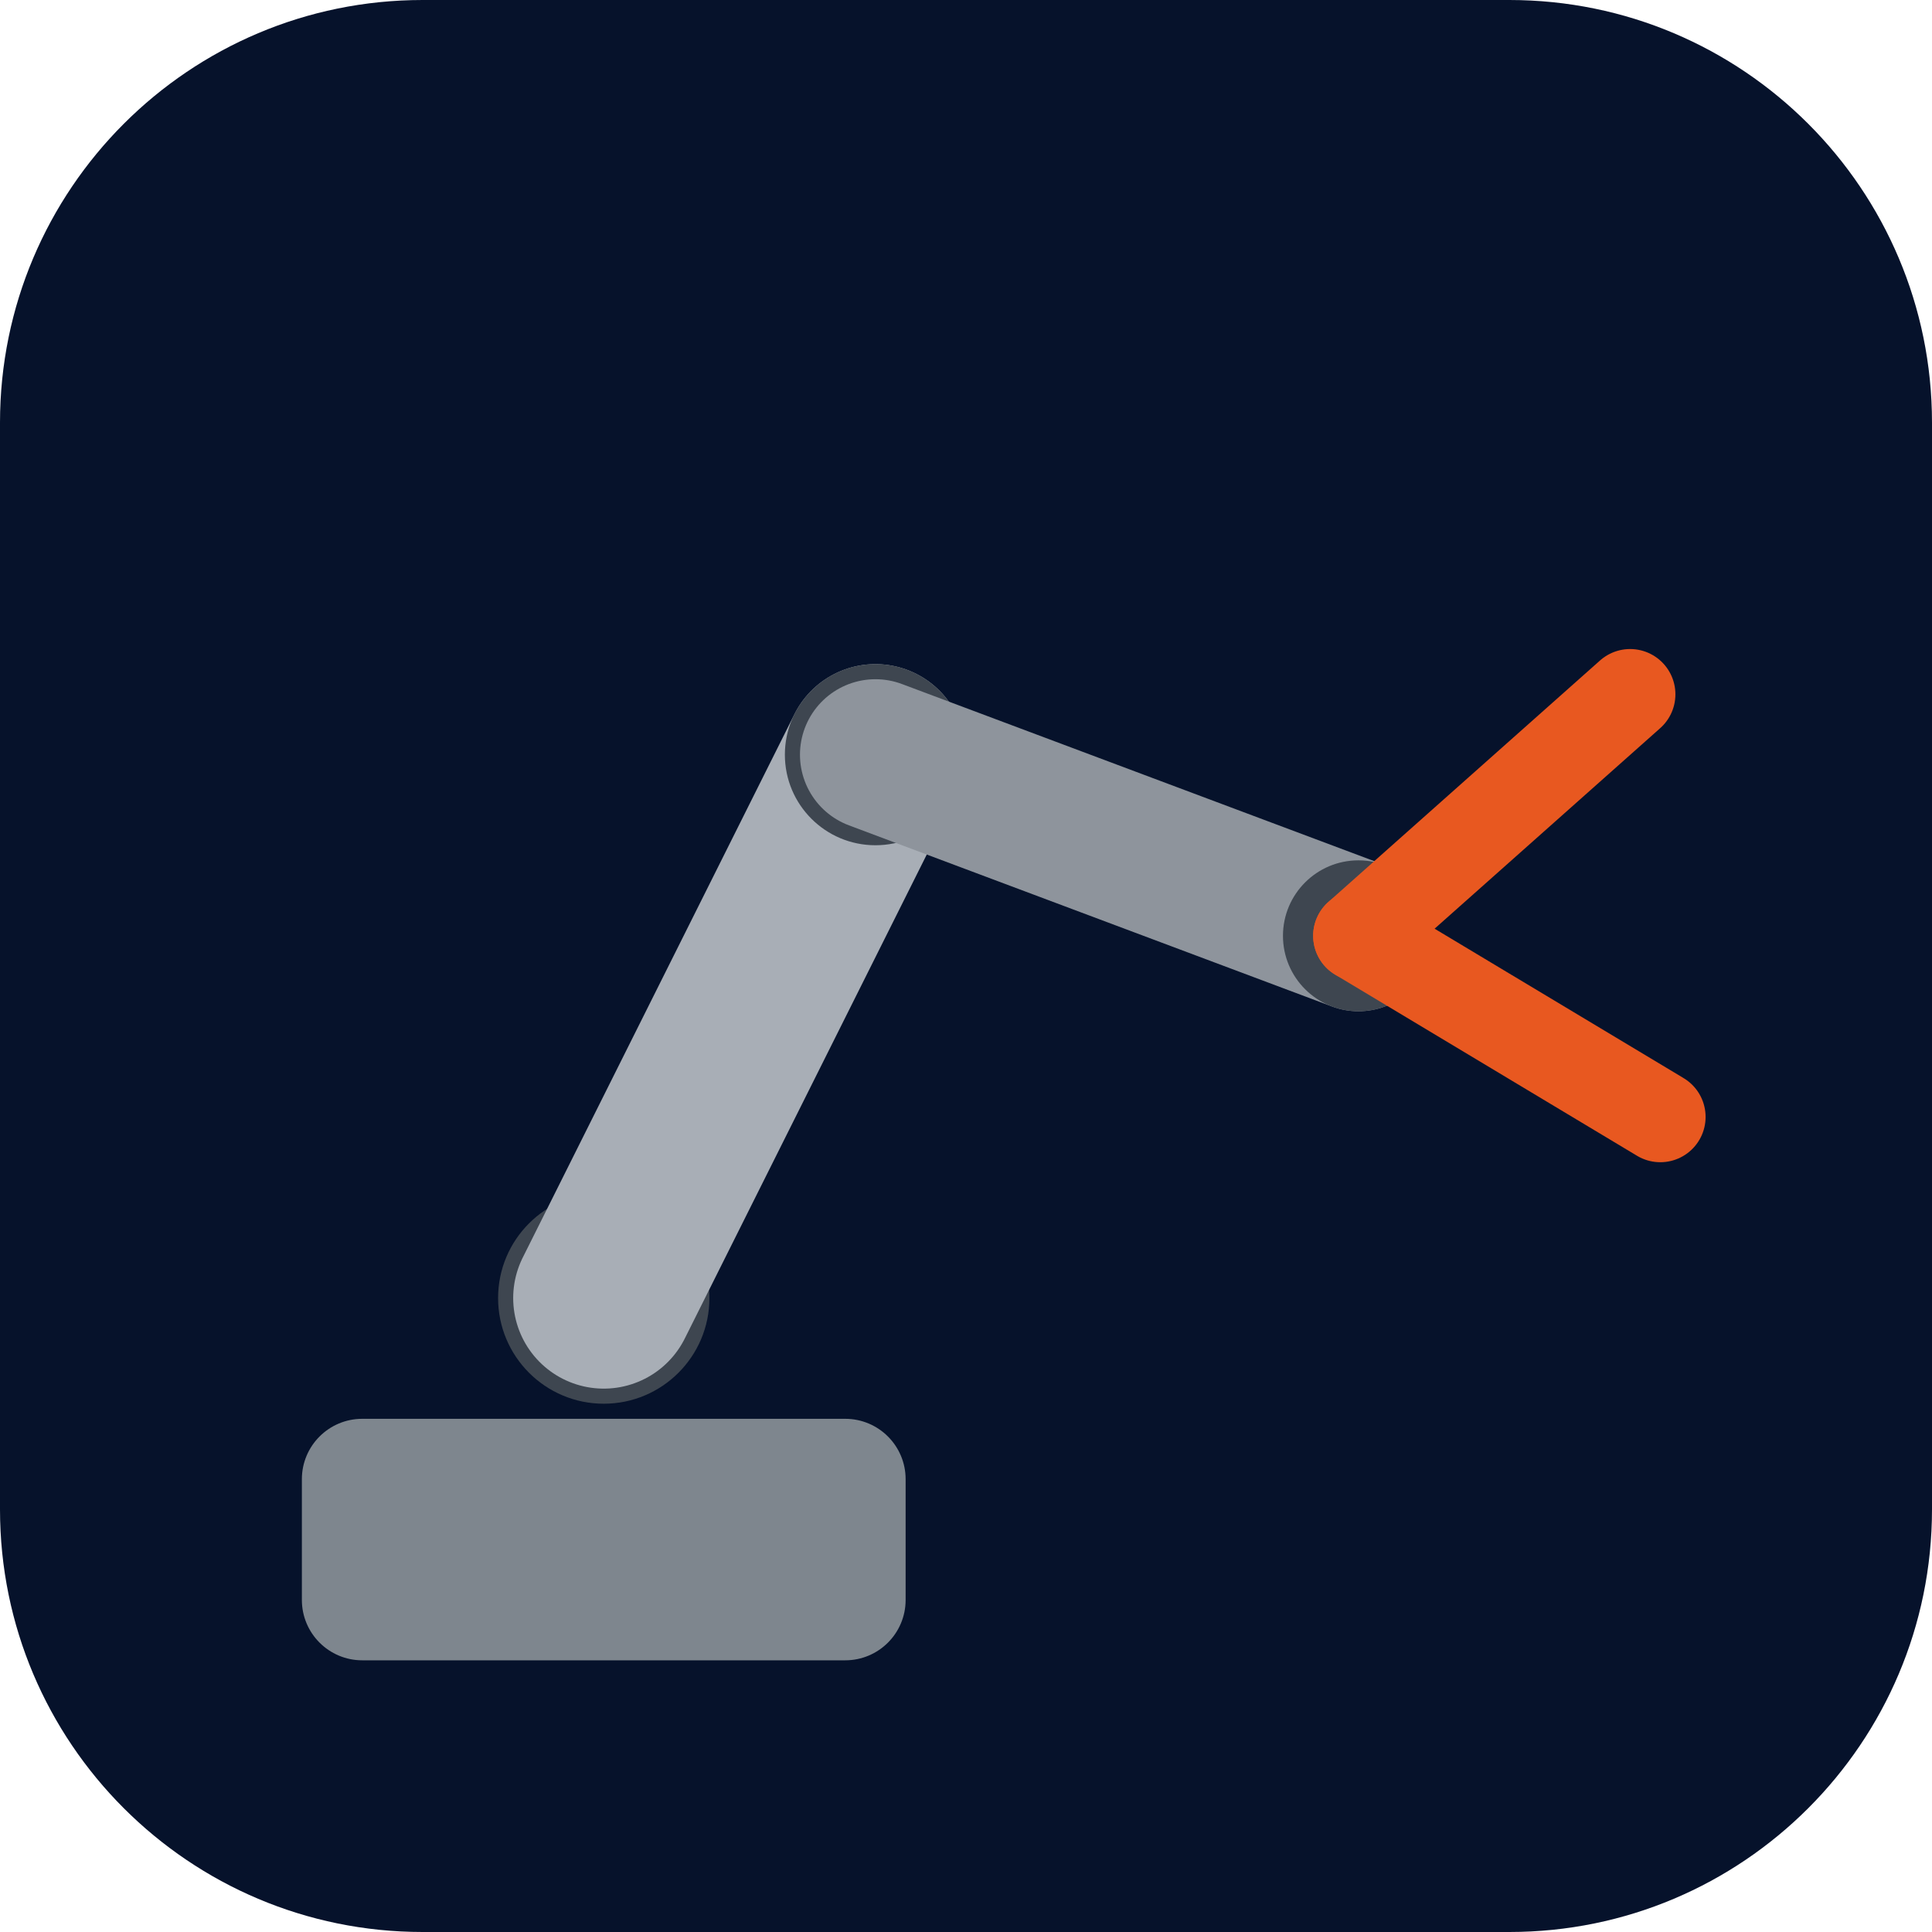
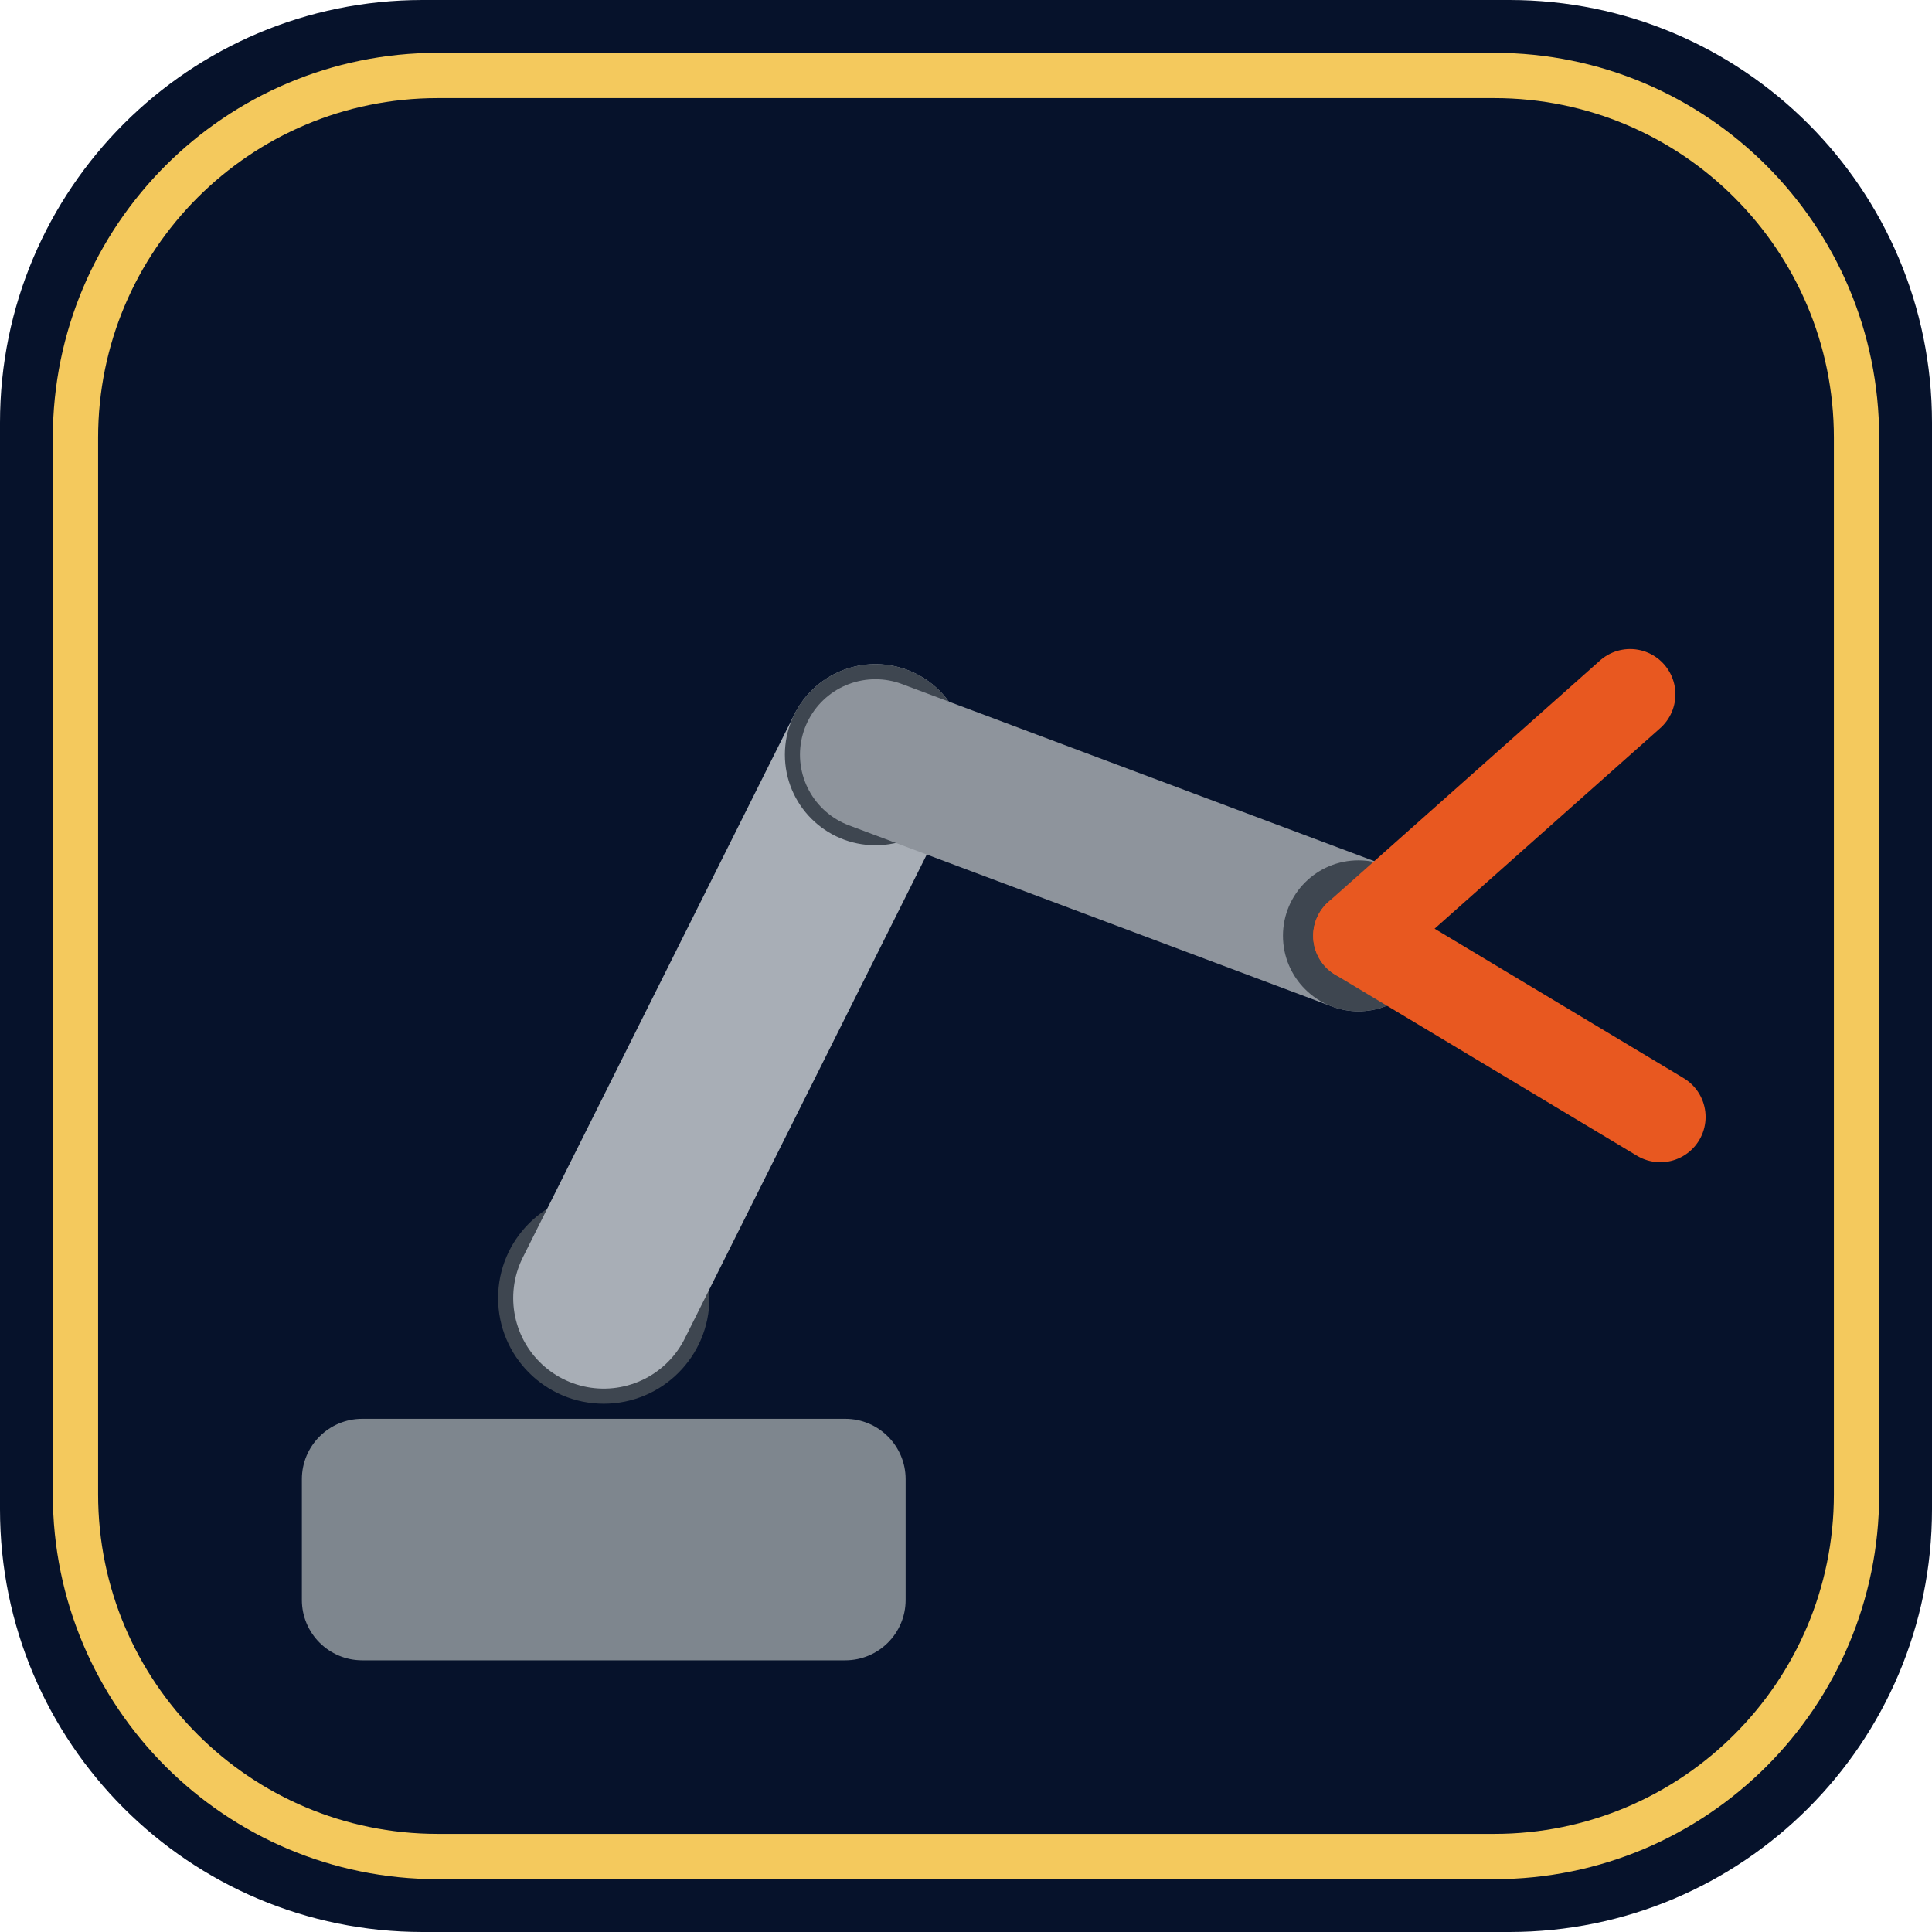
<svg xmlns="http://www.w3.org/2000/svg" viewBox="0 0 128 128" role="img" aria-label="Berty &amp; Bizzy">
  <rect width="128" height="128" rx="28" fill="#06122B" />
+   <rect x="5" y="5" width="118" height="118" rx="24" fill="none" stroke="#F4C95D" stroke-width="3" />
  <rect x="20" y="94" width="40" height="16" rx="4" fill="#7E868E" />
  <circle cx="40" cy="86" r="7" fill="#3E4650" />
  <path d="M40 86 L58 50" fill="none" stroke="#A8AEB6" stroke-width="12" stroke-linecap="round" />
  <circle cx="58" cy="50" r="6" fill="#3E4650" />
  <path d="M58 50 L90 62" fill="none" stroke="#8E949C" stroke-width="10" stroke-linecap="round" />
  <circle cx="90" cy="62" r="5" fill="#3E4650" />
  <path d="M90 62 L108 46" fill="none" stroke="#E85820" stroke-width="6" stroke-linecap="round" />
  <path d="M90 62 L110 74" fill="none" stroke="#E85820" stroke-width="6" stroke-linecap="round" />
</svg>
